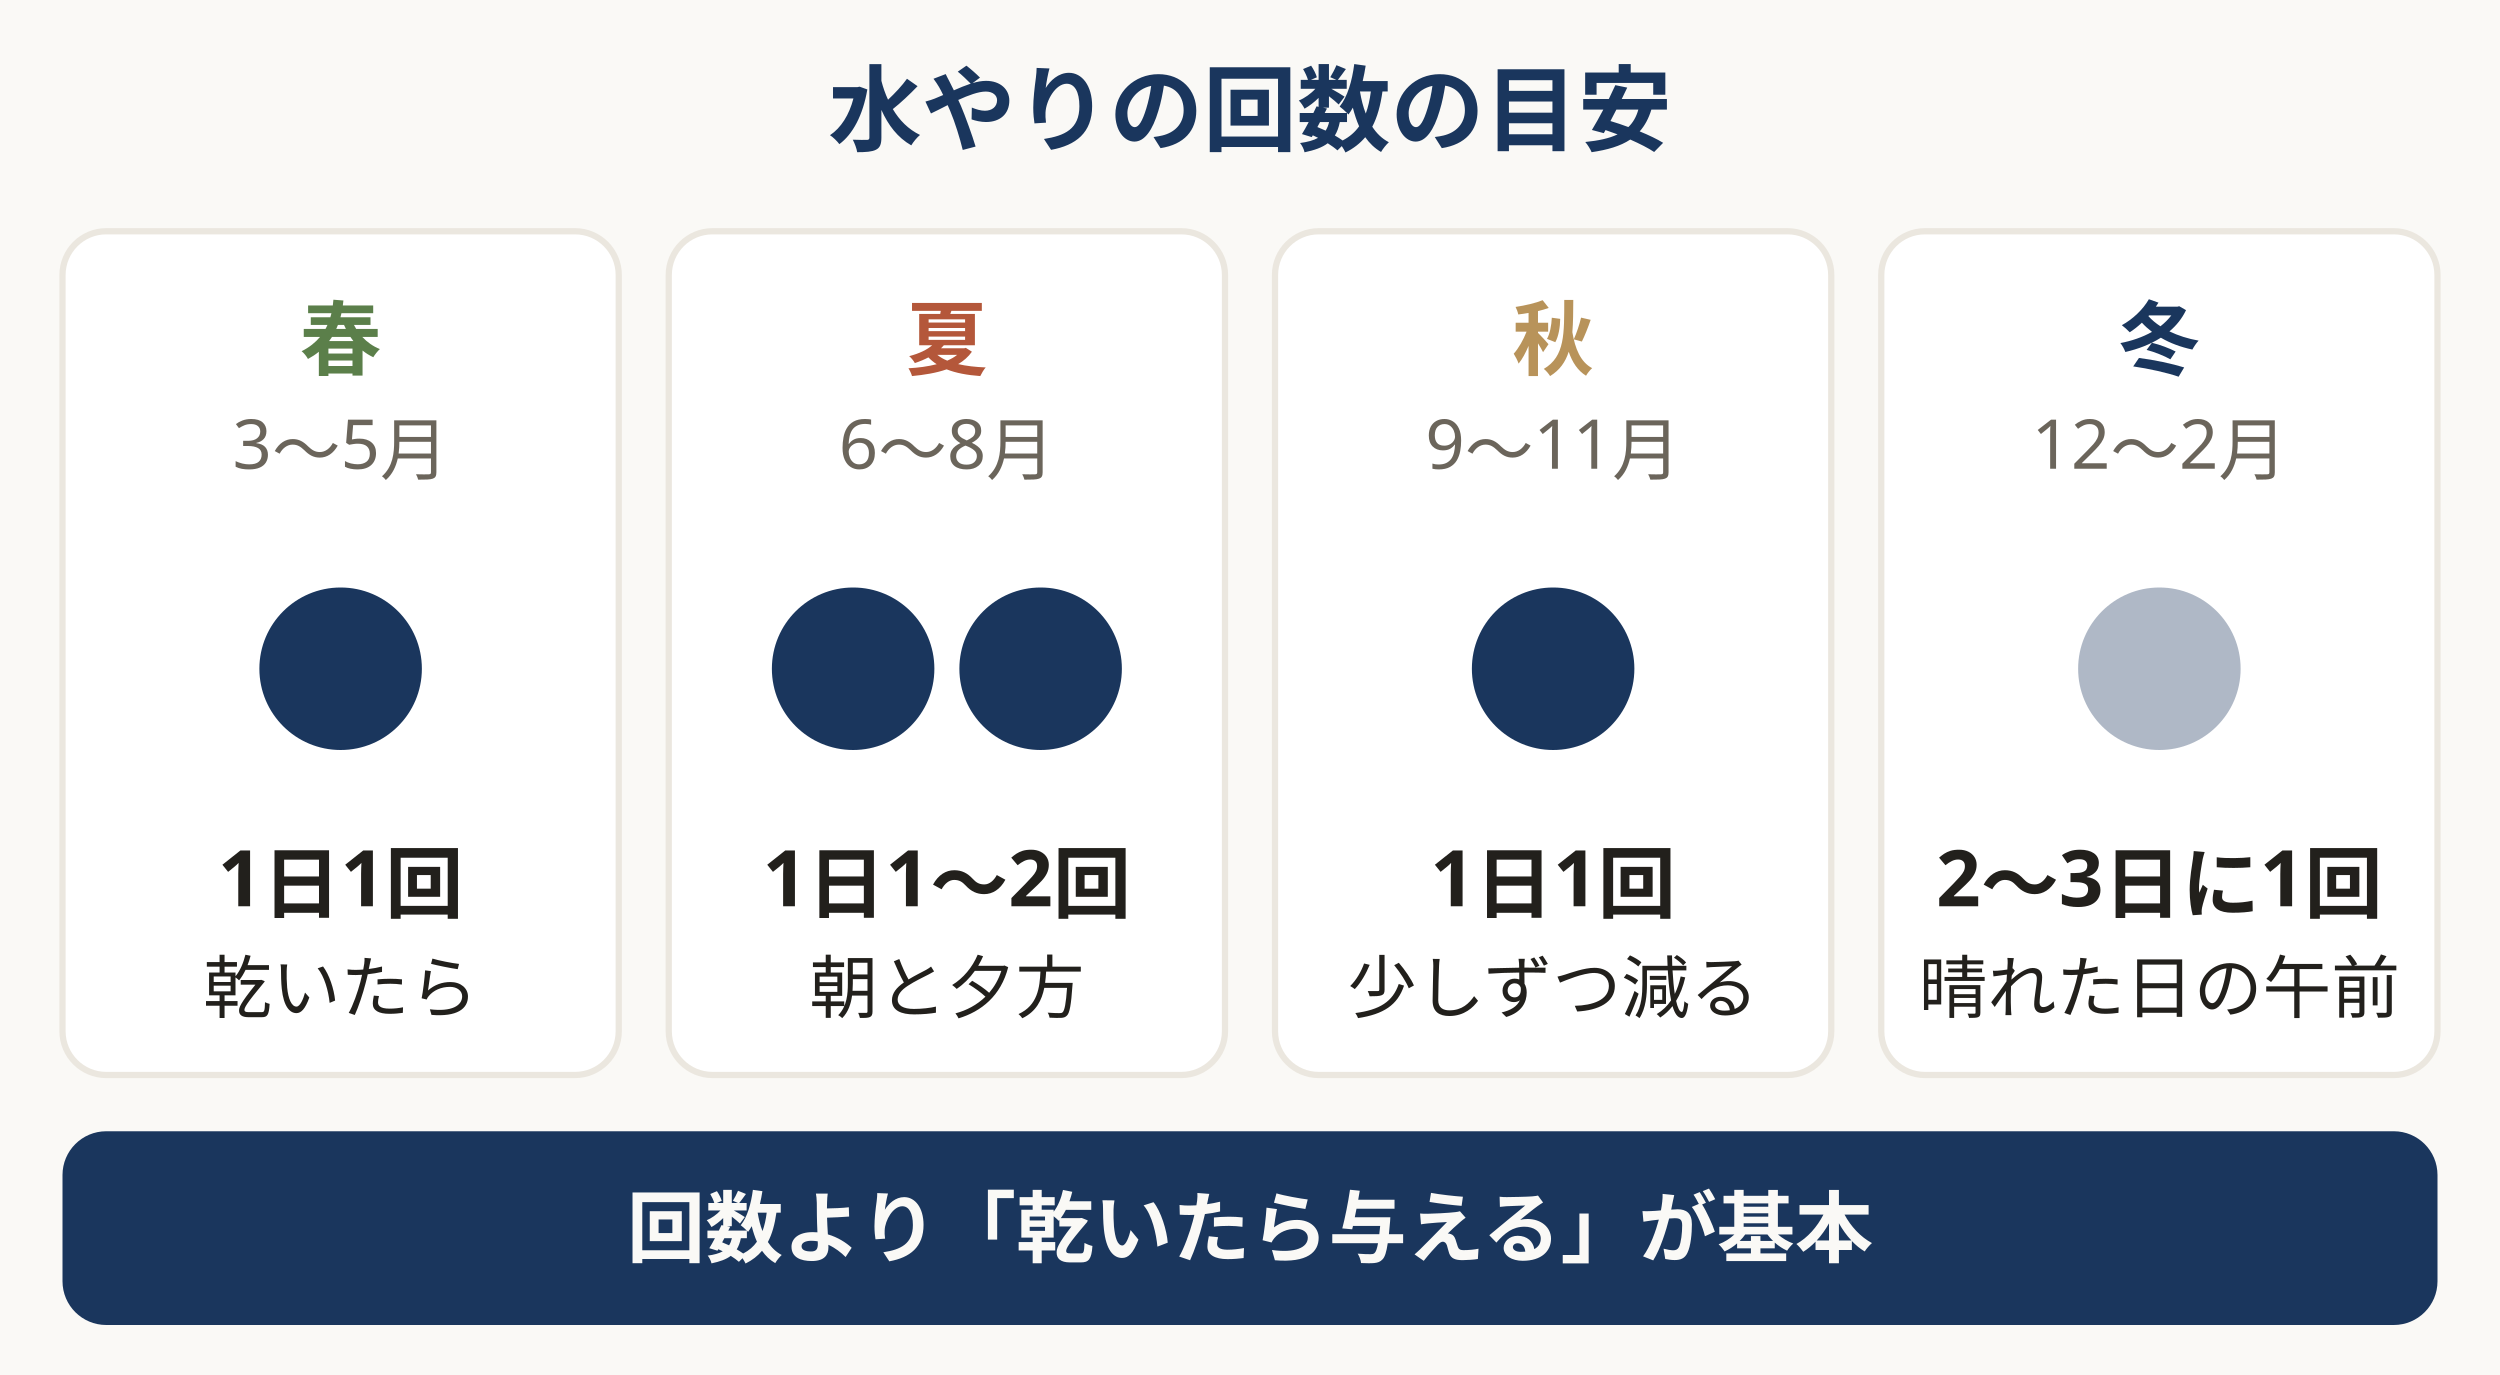
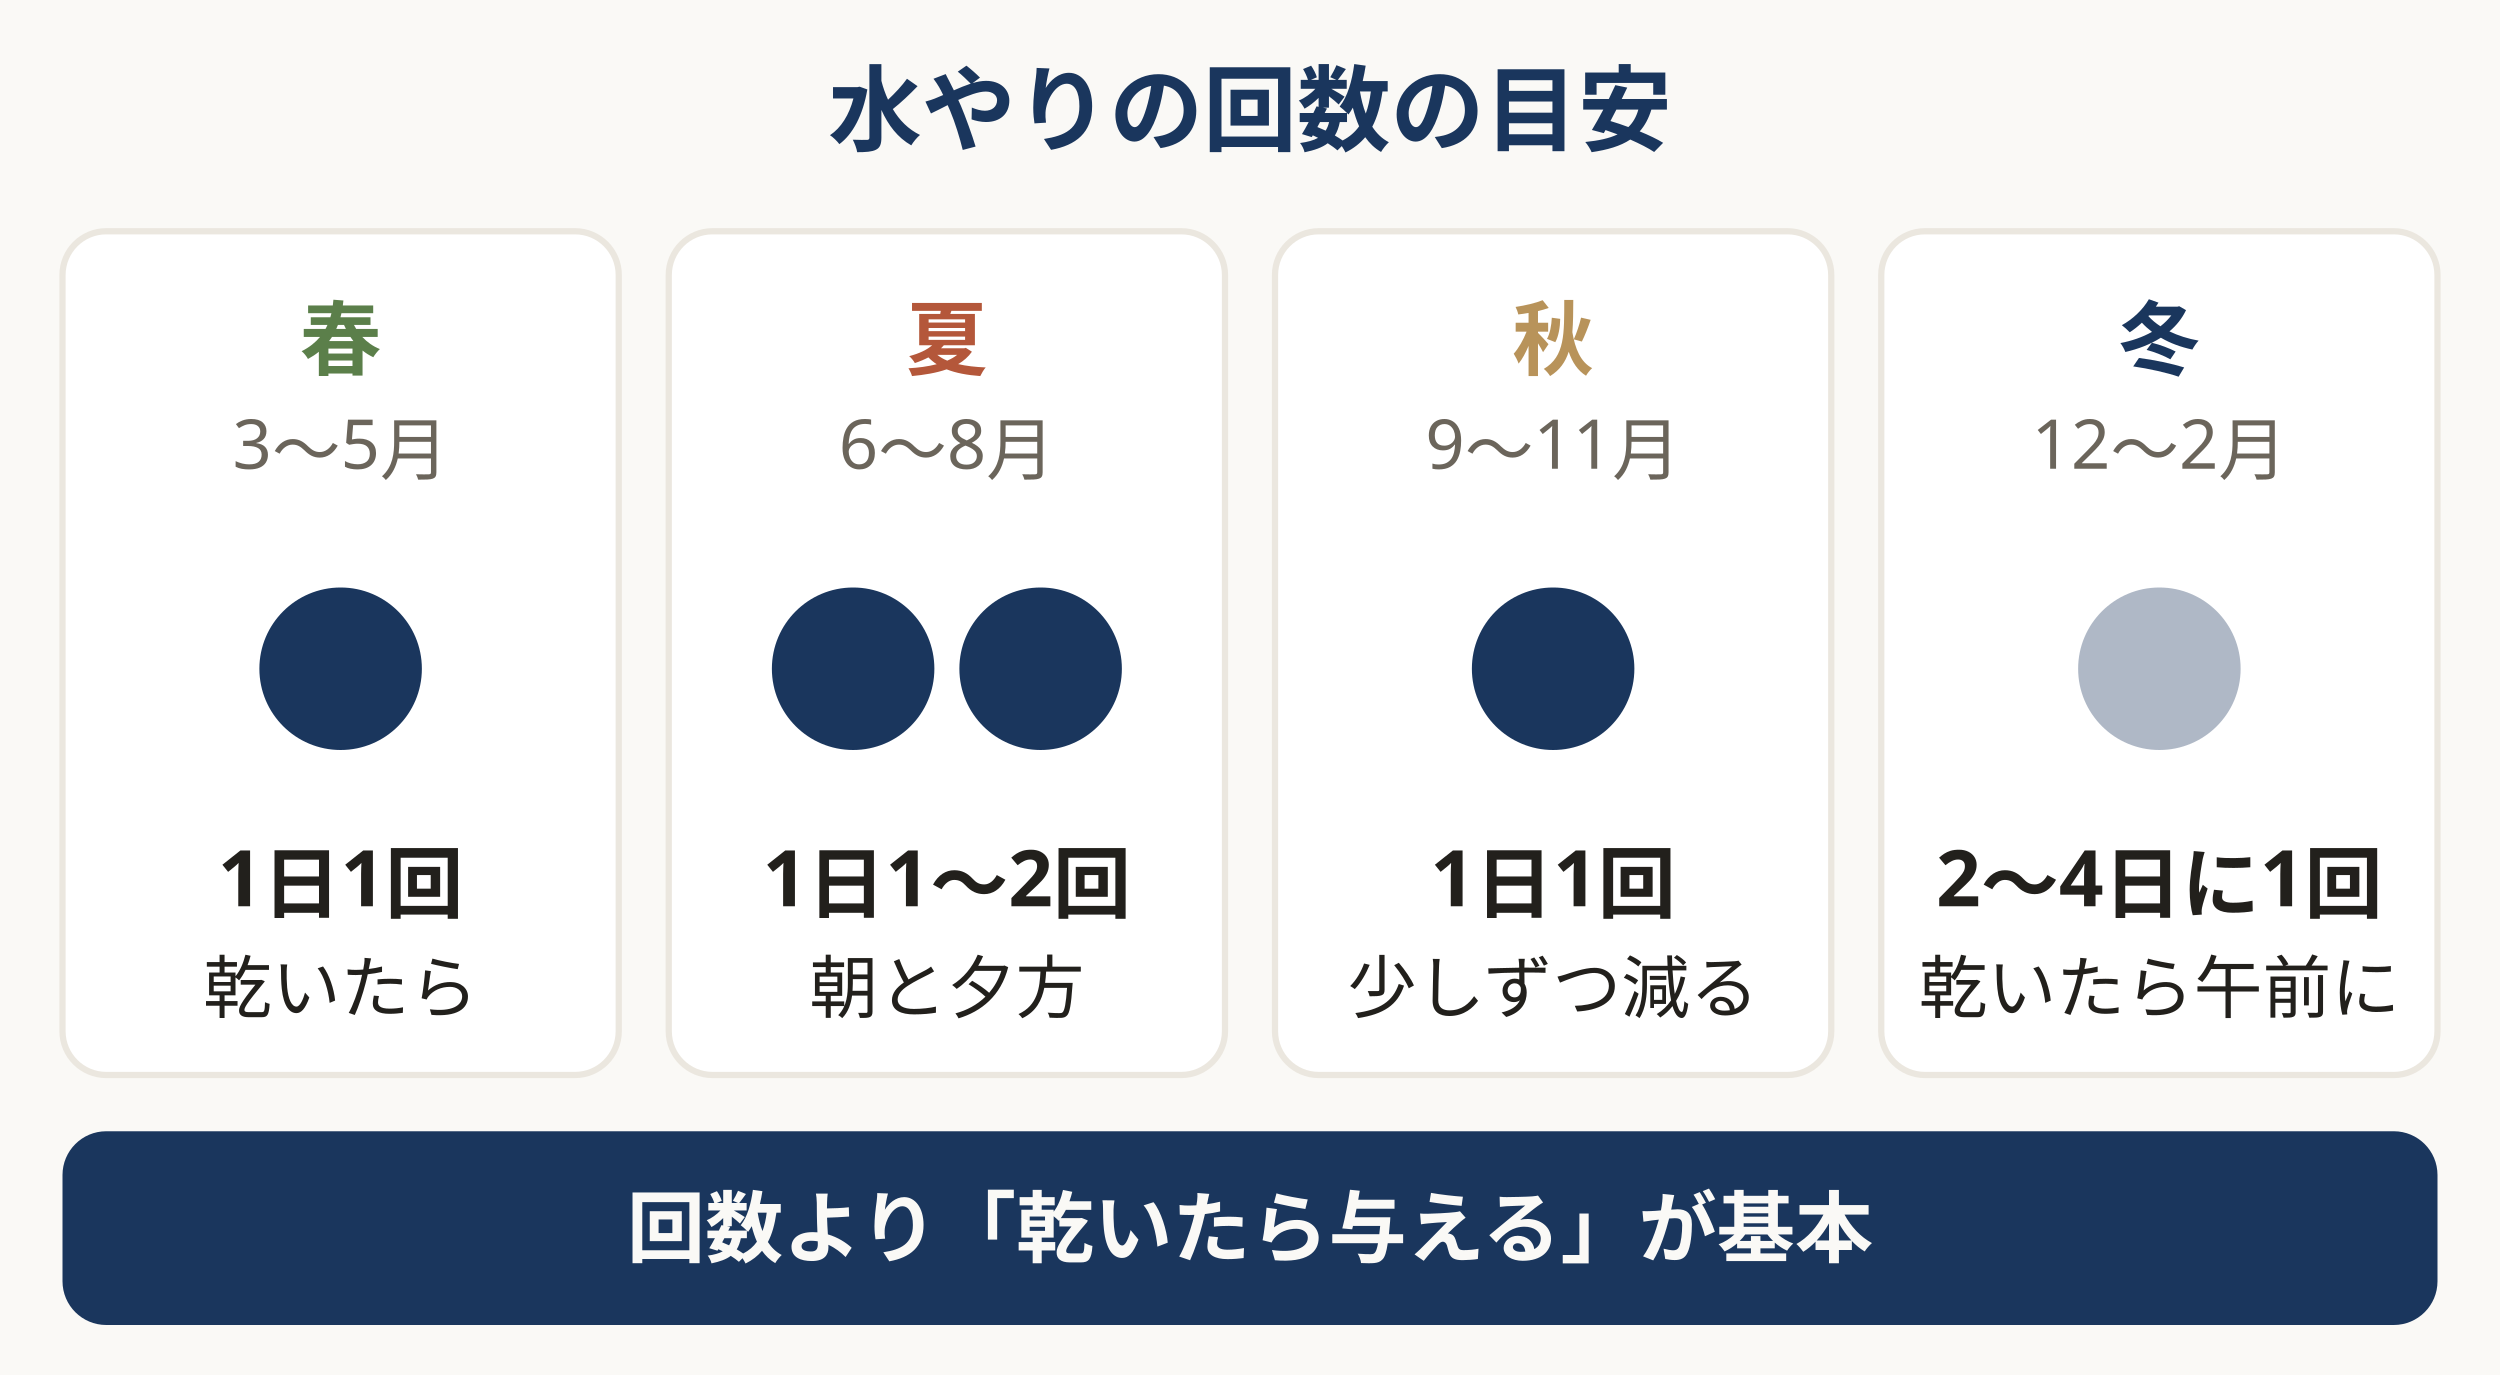
<svg xmlns="http://www.w3.org/2000/svg" viewBox="0 0 800 440" font-family="'Hiragino Sans','Noto Sans JP',sans-serif">
  <rect width="800" height="440" fill="#faf9f6" />
  <text x="400" y="46" text-anchor="middle" font-size="30" font-weight="700" fill="#1a365d">水やりの回数の目安</text>
  <g>
    <rect x="20" y="74" width="178" height="270" rx="14" fill="#fff" stroke="#ebe7df" stroke-width="2" />
    <text x="109" y="118" text-anchor="middle" font-size="26" font-weight="700" fill="#5b7f4a">春</text>
    <text x="109" y="150" text-anchor="middle" font-size="22" fill="#6b655b">3〜5月</text>
    <circle cx="109" cy="214" r="26" fill="#1a365d" />
    <text x="109" y="290" text-anchor="middle" font-size="25" font-weight="700" fill="#22201c">1日1回</text>
    <text x="109" y="324" text-anchor="middle" font-size="22" fill="#22201c">乾いたら</text>
  </g>
  <g>
    <rect x="214" y="74" width="178" height="270" rx="14" fill="#fff" stroke="#ebe7df" stroke-width="2" />
    <text x="303" y="118" text-anchor="middle" font-size="26" font-weight="700" fill="#b4573a">夏</text>
    <text x="303" y="150" text-anchor="middle" font-size="22" fill="#6b655b">6〜8月</text>
    <circle cx="273" cy="214" r="26" fill="#1a365d" />
    <circle cx="333" cy="214" r="26" fill="#1a365d" />
    <text x="303" y="290" text-anchor="middle" font-size="25" font-weight="700" fill="#22201c">1日1〜2回</text>
    <text x="303" y="324" text-anchor="middle" font-size="22" fill="#22201c">朝と夕方</text>
  </g>
  <g>
    <rect x="408" y="74" width="178" height="270" rx="14" fill="#fff" stroke="#ebe7df" stroke-width="2" />
    <text x="497" y="118" text-anchor="middle" font-size="26" font-weight="700" fill="#b8935a">秋</text>
    <text x="497" y="150" text-anchor="middle" font-size="22" fill="#6b655b">9〜11月</text>
    <circle cx="497" cy="214" r="26" fill="#1a365d" />
    <text x="497" y="290" text-anchor="middle" font-size="25" font-weight="700" fill="#22201c">1日1回</text>
    <text x="497" y="324" text-anchor="middle" font-size="22" fill="#22201c">少しずつ減る</text>
  </g>
  <g>
    <rect x="602" y="74" width="178" height="270" rx="14" fill="#fff" stroke="#ebe7df" stroke-width="2" />
    <text x="691" y="118" text-anchor="middle" font-size="26" font-weight="700" fill="#1a365d">冬</text>
    <text x="691" y="150" text-anchor="middle" font-size="22" fill="#6b655b">12〜2月</text>
    <circle cx="691" cy="214" r="26" fill="#1a365d" fill-opacity="0.35" />
-     <text x="691" y="290" text-anchor="middle" font-size="25" font-weight="700" fill="#22201c">2〜3日に1回</text>
-     <text x="691" y="324" text-anchor="middle" font-size="22" fill="#22201c">晴れた日の午前</text>
+     <text x="691" y="290" text-anchor="middle" font-size="25" font-weight="700" fill="#22201c">2〜4日に1回</text>
+     <text x="691" y="324" text-anchor="middle" font-size="22" fill="#22201c">乾いたら午前に</text>
  </g>
  <rect x="20" y="362" width="760" height="62" rx="14" fill="#1a365d" />
  <text x="400" y="402" text-anchor="middle" font-size="25" font-weight="700" fill="#faf9f6">回数より「乾いたら与える」が基本</text>
</svg>
